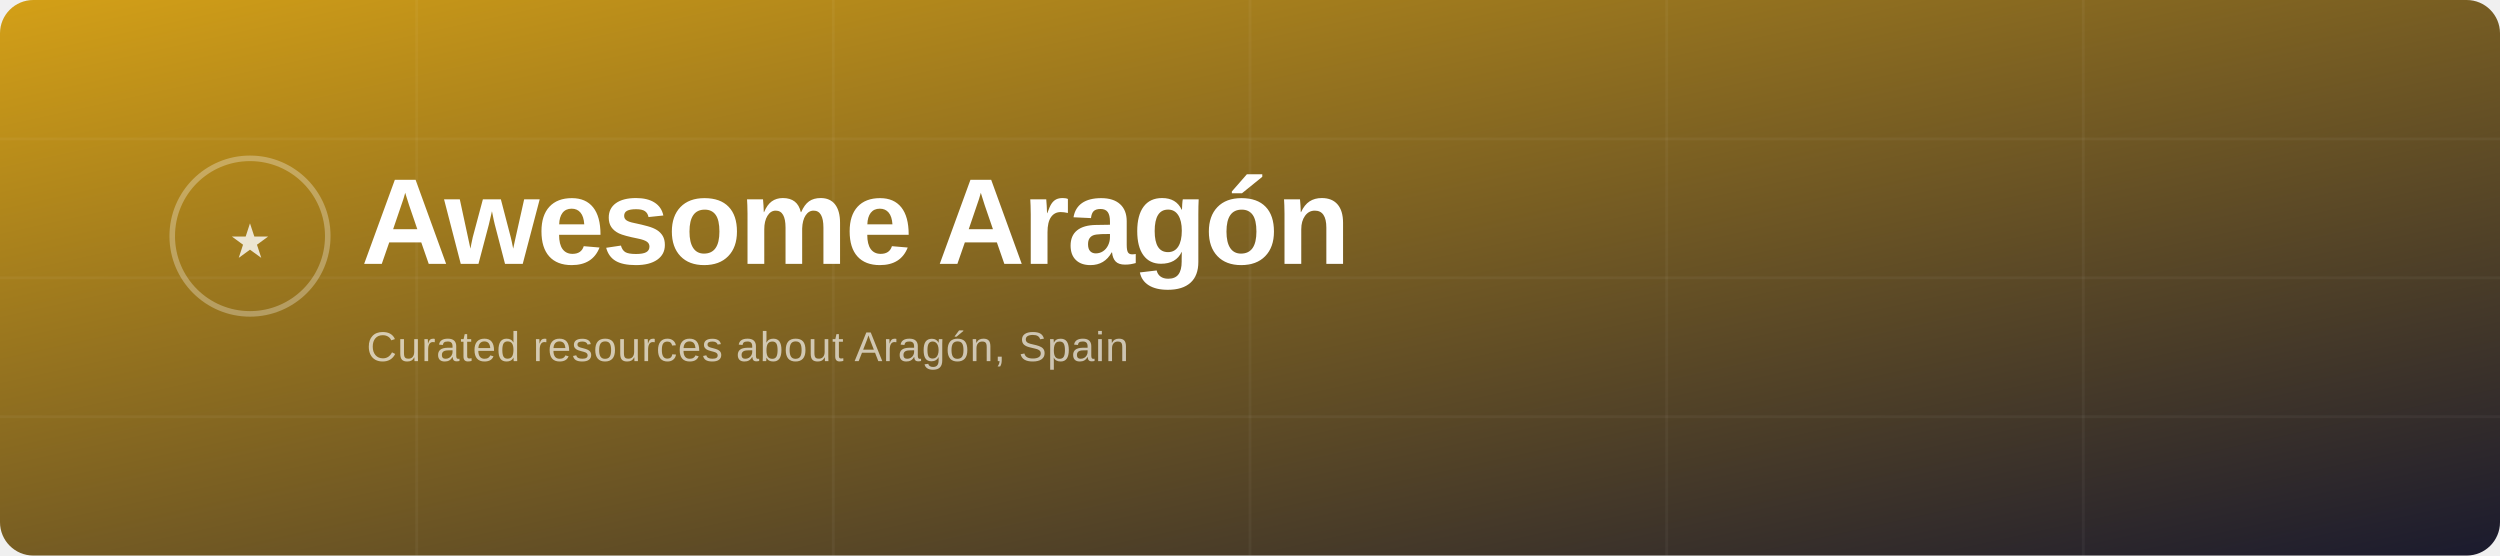
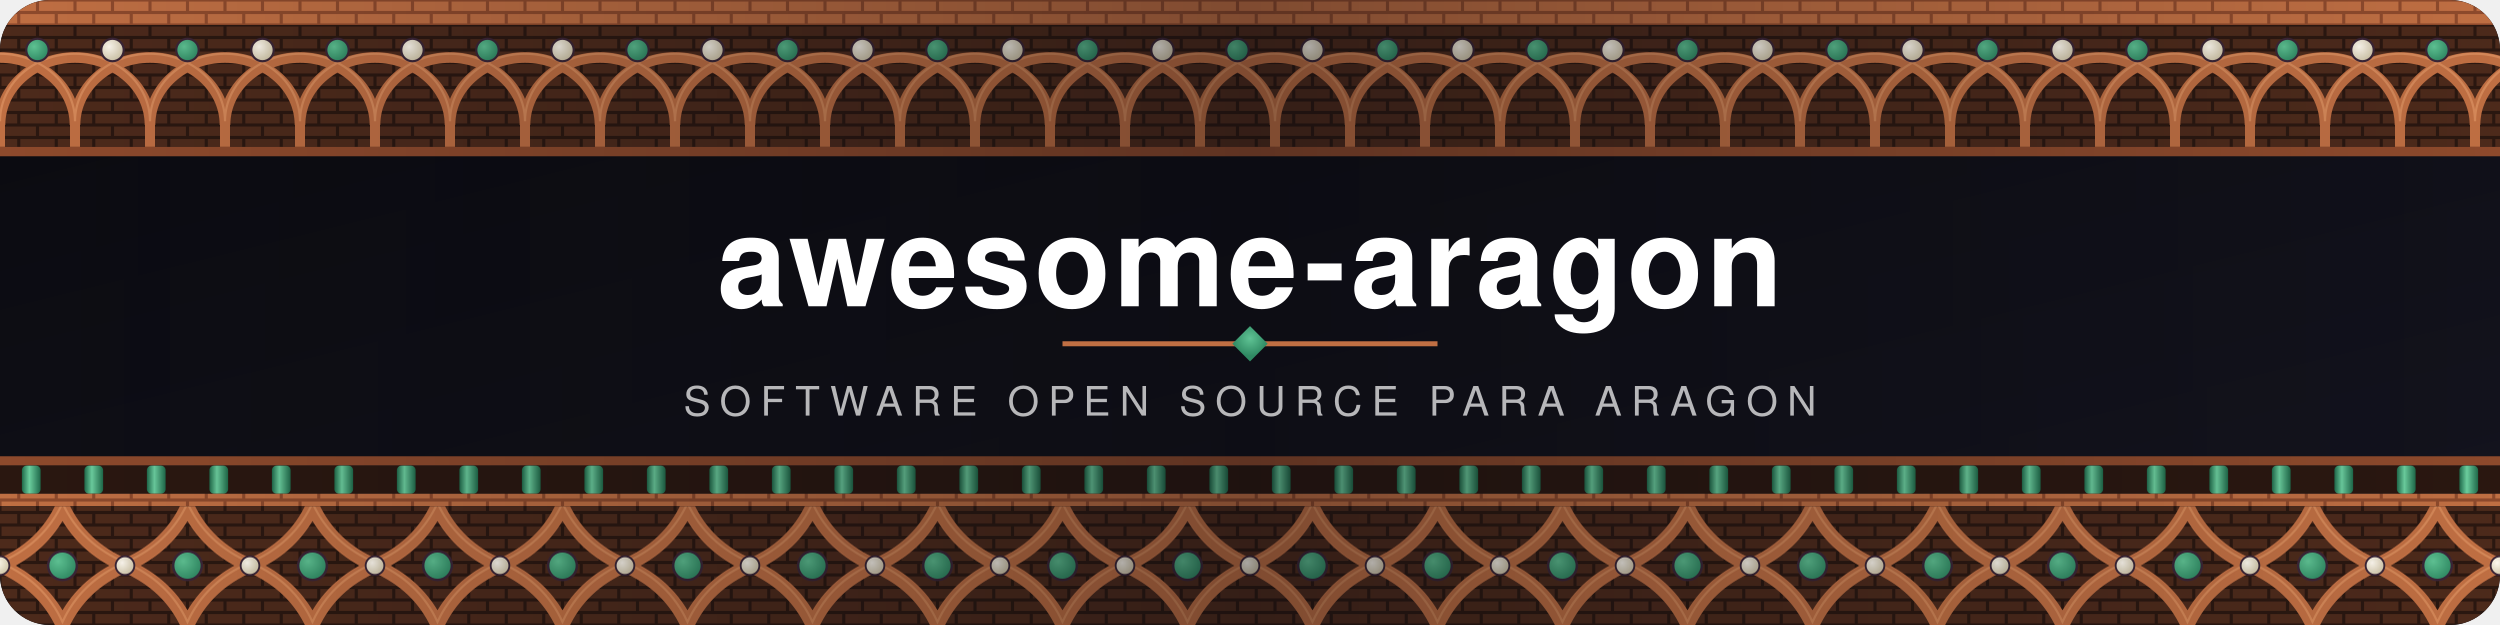
- <svg xmlns="http://www.w3.org/2000/svg" viewBox="0 0 900 200" width="900" height="200">
+ <svg xmlns="http://www.w3.org/2000/svg" viewBox="0 0 800 200" width="800" height="200">
  <defs>
-     <linearGradient id="bg" x1="0%" y1="0%" x2="100%" y2="100%">
-       <stop offset="0%" stop-color="#d4a017" />
-       <stop offset="100%" stop-color="#1a1a2e" />
+     <clipPath id="c-clip">
+       <rect width="800" height="200" rx="16" />
+     </clipPath>
+     <linearGradient id="c-bg" x1="0" y1="0" x2="1" y2="1">
+       <stop offset="0" stop-color="#0a0a0f" />
+       <stop offset="1" stop-color="#14141f" />
    </linearGradient>
+     <linearGradient id="c-fade" x1="0" y1="0" x2="1" y2="0">
+       <stop offset="0" stop-color="#0a0a0f" stop-opacity="0" />
+       <stop offset="0.5" stop-color="#0a0a0f" stop-opacity="0.35" />
+       <stop offset="1" stop-color="#0a0a0f" stop-opacity="0" />
+     </linearGradient>
+     <radialGradient id="c-glaze-g" cx="0.35" cy="0.35" r="0.7">
+       <stop offset="0" stop-color="#5fc394" />
+       <stop offset="1" stop-color="#2f8a63" />
+     </radialGradient>
+     <radialGradient id="c-glaze-w" cx="0.35" cy="0.35" r="0.7">
+       <stop offset="0" stop-color="#fffaf0" />
+       <stop offset="1" stop-color="#cfc4a6" />
+     </radialGradient>
+     <linearGradient id="c-col" x1="0" y1="0" x2="1" y2="0">
+       <stop offset="0" stop-color="#1f6a4a" />
+       <stop offset="0.4" stop-color="#6ccf9f" />
+       <stop offset="1" stop-color="#1f6a4a" />
+     </linearGradient>
+     <pattern id="c-bricks" width="24" height="8" patternUnits="userSpaceOnUse">
+       <rect width="24" height="8" fill="#8e4a2c" />
+       <rect x="0.5" y="0.5" width="11" height="3" fill="#c06f43" />
+       <rect x="12.5" y="0.5" width="11" height="3" fill="#c06f43" />
+       <rect x="-5.5" y="4.5" width="11" height="3" fill="#c06f43" />
+       <rect x="6.5" y="4.5" width="11" height="3" fill="#c06f43" />
+       <rect x="18.5" y="4.5" width="11" height="3" fill="#c06f43" />
+     </pattern>
+     <pattern id="c-wall" width="24" height="8" patternUnits="userSpaceOnUse">
+       <rect width="24" height="8" fill="#2a1710" />
+       <rect x="0.5" y="0.5" width="11" height="3" fill="#4d2a1b" />
+       <rect x="12.5" y="0.5" width="11" height="3" fill="#4d2a1b" />
+       <rect x="-5.5" y="4.5" width="11" height="3" fill="#4d2a1b" />
+       <rect x="6.5" y="4.5" width="11" height="3" fill="#4d2a1b" />
+       <rect x="18.5" y="4.5" width="11" height="3" fill="#4d2a1b" />
+     </pattern>
+     <pattern id="c-sebka" x="0" y="162" width="40" height="38" patternUnits="userSpaceOnUse">
+       <path d="M20,0 Q26,13 40,19 Q26,25 20,38 Q14,25 0,19 Q14,13 20,0 Z" fill="none" stroke="#c06f43" stroke-width="4.4" stroke-linejoin="round" />
+       <path d="M20,0 Q26,13 40,19 Q26,25 20,38 Q14,25 0,19 Q14,13 20,0 Z" fill="none" stroke="#e39a68" stroke-width="0.7" opacity="0.55" transform="translate(0,-1)" />
+       <circle cx="20" cy="19" r="4.6" fill="url(#c-glaze-g)" stroke="#3a2536" stroke-width="0.8" />
+       <circle cx="0" cy="19" r="3" fill="url(#c-glaze-w)" stroke="#3a2536" stroke-width="0.6" />
+       <circle cx="40" cy="19" r="3" fill="url(#c-glaze-w)" stroke="#3a2536" stroke-width="0.6" />
+     </pattern>
  </defs>
-   <rect width="900" height="200" rx="12" fill="url(#bg)" />
-   <g stroke="#ffffff" stroke-opacity="0.04" stroke-width="1">
-     <line x1="0" y1="50" x2="900" y2="50" />
-     <line x1="0" y1="100" x2="900" y2="100" />
-     <line x1="0" y1="150" x2="900" y2="150" />
-     <line x1="150" y1="0" x2="150" y2="200" />
-     <line x1="300" y1="0" x2="300" y2="200" />
-     <line x1="450" y1="0" x2="450" y2="200" />
-     <line x1="600" y1="0" x2="600" y2="200" />
-     <line x1="750" y1="0" x2="750" y2="200" />
+   <g clip-path="url(#c-clip)">
+     <rect width="800" height="200" fill="url(#c-bg)" />
+     <rect x="0" y="8" width="800" height="39" fill="url(#c-wall)" />
+     <rect x="0" y="0" width="800" height="8" fill="url(#c-bricks)" />
+     <path d="M-48,40 A24,21.6 0 0 1 0,40 M-24,40 A24,21.6 0 0 1 24,40 M0,40 A24,21.6 0 0 1 48,40 M24,40 A24,21.6 0 0 1 72,40 M48,40 A24,21.6 0 0 1 96,40 M72,40 A24,21.6 0 0 1 120,40 M96,40 A24,21.6 0 0 1 144,40 M120,40 A24,21.6 0 0 1 168,40 M144,40 A24,21.6 0 0 1 192,40 M168,40 A24,21.6 0 0 1 216,40 M192,40 A24,21.6 0 0 1 240,40 M216,40 A24,21.6 0 0 1 264,40 M240,40 A24,21.6 0 0 1 288,40 M264,40 A24,21.6 0 0 1 312,40 M288,40 A24,21.6 0 0 1 336,40 M312,40 A24,21.6 0 0 1 360,40 M336,40 A24,21.6 0 0 1 384,40 M360,40 A24,21.6 0 0 1 408,40 M384,40 A24,21.6 0 0 1 432,40 M408,40 A24,21.6 0 0 1 456,40 M432,40 A24,21.6 0 0 1 480,40 M456,40 A24,21.6 0 0 1 504,40 M480,40 A24,21.6 0 0 1 528,40 M504,40 A24,21.6 0 0 1 552,40 M528,40 A24,21.6 0 0 1 576,40 M552,40 A24,21.6 0 0 1 600,40 M576,40 A24,21.6 0 0 1 624,40 M600,40 A24,21.6 0 0 1 648,40 M624,40 A24,21.6 0 0 1 672,40 M648,40 A24,21.6 0 0 1 696,40 M672,40 A24,21.6 0 0 1 720,40 M696,40 A24,21.6 0 0 1 744,40 M720,40 A24,21.6 0 0 1 768,40 M744,40 A24,21.6 0 0 1 792,40 M768,40 A24,21.6 0 0 1 816,40 M792,40 A24,21.6 0 0 1 840,40 M816,40 A24,21.6 0 0 1 864,40" fill="none" stroke="#c06f43" stroke-width="3.4" />
+     <path d="M-48,40 A24,21.6 0 0 1 0,40 M-24,40 A24,21.6 0 0 1 24,40 M0,40 A24,21.6 0 0 1 48,40 M24,40 A24,21.6 0 0 1 72,40 M48,40 A24,21.6 0 0 1 96,40 M72,40 A24,21.6 0 0 1 120,40 M96,40 A24,21.6 0 0 1 144,40 M120,40 A24,21.6 0 0 1 168,40 M144,40 A24,21.6 0 0 1 192,40 M168,40 A24,21.6 0 0 1 216,40 M192,40 A24,21.6 0 0 1 240,40 M216,40 A24,21.6 0 0 1 264,40 M240,40 A24,21.6 0 0 1 288,40 M264,40 A24,21.6 0 0 1 312,40 M288,40 A24,21.6 0 0 1 336,40 M312,40 A24,21.6 0 0 1 360,40 M336,40 A24,21.6 0 0 1 384,40 M360,40 A24,21.6 0 0 1 408,40 M384,40 A24,21.6 0 0 1 432,40 M408,40 A24,21.6 0 0 1 456,40 M432,40 A24,21.6 0 0 1 480,40 M456,40 A24,21.6 0 0 1 504,40 M480,40 A24,21.6 0 0 1 528,40 M504,40 A24,21.6 0 0 1 552,40 M528,40 A24,21.6 0 0 1 576,40 M552,40 A24,21.6 0 0 1 600,40 M576,40 A24,21.6 0 0 1 624,40 M600,40 A24,21.6 0 0 1 648,40 M624,40 A24,21.6 0 0 1 672,40 M648,40 A24,21.6 0 0 1 696,40 M672,40 A24,21.6 0 0 1 720,40 M696,40 A24,21.6 0 0 1 744,40 M720,40 A24,21.6 0 0 1 768,40 M744,40 A24,21.6 0 0 1 792,40 M768,40 A24,21.6 0 0 1 816,40 M792,40 A24,21.6 0 0 1 840,40 M816,40 A24,21.6 0 0 1 864,40" fill="none" stroke="#e39a68" stroke-width="0.7" opacity="0.6" transform="translate(0,-1.2)" />
+     <g fill="#c06f43">
+       <rect x="-1.6" y="40" width="3.2" height="7" />
+       <rect x="22.4" y="40" width="3.2" height="7" />
+       <rect x="46.4" y="40" width="3.2" height="7" />
+       <rect x="70.4" y="40" width="3.2" height="7" />
+       <rect x="94.4" y="40" width="3.2" height="7" />
+       <rect x="118.4" y="40" width="3.2" height="7" />
+       <rect x="142.4" y="40" width="3.2" height="7" />
+       <rect x="166.4" y="40" width="3.2" height="7" />
+       <rect x="190.4" y="40" width="3.2" height="7" />
+       <rect x="214.4" y="40" width="3.2" height="7" />
+       <rect x="238.4" y="40" width="3.2" height="7" />
+       <rect x="262.4" y="40" width="3.2" height="7" />
+       <rect x="286.4" y="40" width="3.2" height="7" />
+       <rect x="310.4" y="40" width="3.2" height="7" />
+       <rect x="334.4" y="40" width="3.2" height="7" />
+       <rect x="358.4" y="40" width="3.2" height="7" />
+       <rect x="382.4" y="40" width="3.2" height="7" />
+       <rect x="406.4" y="40" width="3.2" height="7" />
+       <rect x="430.4" y="40" width="3.2" height="7" />
+       <rect x="454.4" y="40" width="3.2" height="7" />
+       <rect x="478.4" y="40" width="3.2" height="7" />
+       <rect x="502.4" y="40" width="3.2" height="7" />
+       <rect x="526.4" y="40" width="3.2" height="7" />
+       <rect x="550.4" y="40" width="3.2" height="7" />
+       <rect x="574.4" y="40" width="3.2" height="7" />
+       <rect x="598.4" y="40" width="3.2" height="7" />
+       <rect x="622.4" y="40" width="3.2" height="7" />
+       <rect x="646.4" y="40" width="3.2" height="7" />
+       <rect x="670.4" y="40" width="3.2" height="7" />
+       <rect x="694.4" y="40" width="3.2" height="7" />
+       <rect x="718.4" y="40" width="3.2" height="7" />
+       <rect x="742.4" y="40" width="3.2" height="7" />
+       <rect x="766.4" y="40" width="3.2" height="7" />
+       <rect x="790.4" y="40" width="3.2" height="7" />
+     </g>
+     <rect x="0" y="47" width="800" height="3" fill="#8e4a2c" />
+     <g>
+       <circle cx="12" cy="16" r="3.6" fill="url(#c-glaze-g)" stroke="#3a2536" stroke-width="0.7" />
+       <circle cx="36" cy="16" r="3.6" fill="url(#c-glaze-w)" stroke="#3a2536" stroke-width="0.7" />
+       <circle cx="60" cy="16" r="3.6" fill="url(#c-glaze-g)" stroke="#3a2536" stroke-width="0.7" />
+       <circle cx="84" cy="16" r="3.6" fill="url(#c-glaze-w)" stroke="#3a2536" stroke-width="0.7" />
+       <circle cx="108" cy="16" r="3.6" fill="url(#c-glaze-g)" stroke="#3a2536" stroke-width="0.7" />
+       <circle cx="132" cy="16" r="3.6" fill="url(#c-glaze-w)" stroke="#3a2536" stroke-width="0.7" />
+       <circle cx="156" cy="16" r="3.6" fill="url(#c-glaze-g)" stroke="#3a2536" stroke-width="0.7" />
+       <circle cx="180" cy="16" r="3.6" fill="url(#c-glaze-w)" stroke="#3a2536" stroke-width="0.7" />
+       <circle cx="204" cy="16" r="3.6" fill="url(#c-glaze-g)" stroke="#3a2536" stroke-width="0.7" />
+       <circle cx="228" cy="16" r="3.6" fill="url(#c-glaze-w)" stroke="#3a2536" stroke-width="0.7" />
+       <circle cx="252" cy="16" r="3.6" fill="url(#c-glaze-g)" stroke="#3a2536" stroke-width="0.7" />
+       <circle cx="276" cy="16" r="3.6" fill="url(#c-glaze-w)" stroke="#3a2536" stroke-width="0.7" />
+       <circle cx="300" cy="16" r="3.6" fill="url(#c-glaze-g)" stroke="#3a2536" stroke-width="0.7" />
+       <circle cx="324" cy="16" r="3.6" fill="url(#c-glaze-w)" stroke="#3a2536" stroke-width="0.7" />
+       <circle cx="348" cy="16" r="3.6" fill="url(#c-glaze-g)" stroke="#3a2536" stroke-width="0.7" />
+       <circle cx="372" cy="16" r="3.6" fill="url(#c-glaze-w)" stroke="#3a2536" stroke-width="0.7" />
+       <circle cx="396" cy="16" r="3.6" fill="url(#c-glaze-g)" stroke="#3a2536" stroke-width="0.7" />
+       <circle cx="420" cy="16" r="3.6" fill="url(#c-glaze-w)" stroke="#3a2536" stroke-width="0.7" />
+       <circle cx="444" cy="16" r="3.6" fill="url(#c-glaze-g)" stroke="#3a2536" stroke-width="0.7" />
+       <circle cx="468" cy="16" r="3.6" fill="url(#c-glaze-w)" stroke="#3a2536" stroke-width="0.7" />
+       <circle cx="492" cy="16" r="3.6" fill="url(#c-glaze-g)" stroke="#3a2536" stroke-width="0.7" />
+       <circle cx="516" cy="16" r="3.6" fill="url(#c-glaze-w)" stroke="#3a2536" stroke-width="0.7" />
+       <circle cx="540" cy="16" r="3.6" fill="url(#c-glaze-g)" stroke="#3a2536" stroke-width="0.7" />
+       <circle cx="564" cy="16" r="3.6" fill="url(#c-glaze-w)" stroke="#3a2536" stroke-width="0.7" />
+       <circle cx="588" cy="16" r="3.6" fill="url(#c-glaze-g)" stroke="#3a2536" stroke-width="0.7" />
+       <circle cx="612" cy="16" r="3.6" fill="url(#c-glaze-w)" stroke="#3a2536" stroke-width="0.7" />
+       <circle cx="636" cy="16" r="3.6" fill="url(#c-glaze-g)" stroke="#3a2536" stroke-width="0.7" />
+       <circle cx="660" cy="16" r="3.6" fill="url(#c-glaze-w)" stroke="#3a2536" stroke-width="0.7" />
+       <circle cx="684" cy="16" r="3.6" fill="url(#c-glaze-g)" stroke="#3a2536" stroke-width="0.7" />
+       <circle cx="708" cy="16" r="3.6" fill="url(#c-glaze-w)" stroke="#3a2536" stroke-width="0.7" />
+       <circle cx="732" cy="16" r="3.6" fill="url(#c-glaze-g)" stroke="#3a2536" stroke-width="0.7" />
+       <circle cx="756" cy="16" r="3.6" fill="url(#c-glaze-w)" stroke="#3a2536" stroke-width="0.7" />
+       <circle cx="780" cy="16" r="3.6" fill="url(#c-glaze-g)" stroke="#3a2536" stroke-width="0.7" />
+     </g>
+     <rect x="0" y="146" width="800" height="3" fill="#8e4a2c" />
+     <rect x="0" y="149" width="800" height="9" fill="#2a1710" />
+     <g>
+       <rect x="7" y="149" width="6" height="9" rx="1.5" fill="url(#c-col)" />
+       <rect x="27" y="149" width="6" height="9" rx="1.5" fill="url(#c-col)" />
+       <rect x="47" y="149" width="6" height="9" rx="1.5" fill="url(#c-col)" />
+       <rect x="67" y="149" width="6" height="9" rx="1.5" fill="url(#c-col)" />
+       <rect x="87" y="149" width="6" height="9" rx="1.5" fill="url(#c-col)" />
+       <rect x="107" y="149" width="6" height="9" rx="1.5" fill="url(#c-col)" />
+       <rect x="127" y="149" width="6" height="9" rx="1.5" fill="url(#c-col)" />
+       <rect x="147" y="149" width="6" height="9" rx="1.5" fill="url(#c-col)" />
+       <rect x="167" y="149" width="6" height="9" rx="1.5" fill="url(#c-col)" />
+       <rect x="187" y="149" width="6" height="9" rx="1.5" fill="url(#c-col)" />
+       <rect x="207" y="149" width="6" height="9" rx="1.5" fill="url(#c-col)" />
+       <rect x="227" y="149" width="6" height="9" rx="1.5" fill="url(#c-col)" />
+       <rect x="247" y="149" width="6" height="9" rx="1.5" fill="url(#c-col)" />
+       <rect x="267" y="149" width="6" height="9" rx="1.5" fill="url(#c-col)" />
+       <rect x="287" y="149" width="6" height="9" rx="1.5" fill="url(#c-col)" />
+       <rect x="307" y="149" width="6" height="9" rx="1.5" fill="url(#c-col)" />
+       <rect x="327" y="149" width="6" height="9" rx="1.5" fill="url(#c-col)" />
+       <rect x="347" y="149" width="6" height="9" rx="1.5" fill="url(#c-col)" />
+       <rect x="367" y="149" width="6" height="9" rx="1.5" fill="url(#c-col)" />
+       <rect x="387" y="149" width="6" height="9" rx="1.5" fill="url(#c-col)" />
+       <rect x="407" y="149" width="6" height="9" rx="1.5" fill="url(#c-col)" />
+       <rect x="427" y="149" width="6" height="9" rx="1.5" fill="url(#c-col)" />
+       <rect x="447" y="149" width="6" height="9" rx="1.5" fill="url(#c-col)" />
+       <rect x="467" y="149" width="6" height="9" rx="1.5" fill="url(#c-col)" />
+       <rect x="487" y="149" width="6" height="9" rx="1.5" fill="url(#c-col)" />
+       <rect x="507" y="149" width="6" height="9" rx="1.5" fill="url(#c-col)" />
+       <rect x="527" y="149" width="6" height="9" rx="1.5" fill="url(#c-col)" />
+       <rect x="547" y="149" width="6" height="9" rx="1.5" fill="url(#c-col)" />
+       <rect x="567" y="149" width="6" height="9" rx="1.5" fill="url(#c-col)" />
+       <rect x="587" y="149" width="6" height="9" rx="1.5" fill="url(#c-col)" />
+       <rect x="607" y="149" width="6" height="9" rx="1.5" fill="url(#c-col)" />
+       <rect x="627" y="149" width="6" height="9" rx="1.5" fill="url(#c-col)" />
+       <rect x="647" y="149" width="6" height="9" rx="1.5" fill="url(#c-col)" />
+       <rect x="667" y="149" width="6" height="9" rx="1.5" fill="url(#c-col)" />
+       <rect x="687" y="149" width="6" height="9" rx="1.5" fill="url(#c-col)" />
+       <rect x="707" y="149" width="6" height="9" rx="1.5" fill="url(#c-col)" />
+       <rect x="727" y="149" width="6" height="9" rx="1.5" fill="url(#c-col)" />
+       <rect x="747" y="149" width="6" height="9" rx="1.5" fill="url(#c-col)" />
+       <rect x="767" y="149" width="6" height="9" rx="1.5" fill="url(#c-col)" />
+       <rect x="787" y="149" width="6" height="9" rx="1.5" fill="url(#c-col)" />
+     </g>
+     <rect x="0" y="158" width="800" height="4" fill="url(#c-bricks)" />
+     <rect x="0" y="162" width="800" height="38" fill="url(#c-wall)" />
+     <rect x="0" y="162" width="800" height="38" fill="url(#c-sebka)" />
+     <rect x="0" y="0" width="800" height="200" fill="url(#c-fade)" />
+     <text x="400" y="98" text-anchor="middle" font-family="system-ui, -apple-system, 'Segoe UI', Helvetica, Arial, sans-serif" font-size="40" fill="#ffffff" font-weight="700" letter-spacing="1">awesome-aragon</text>
+     <g transform="translate(400,110)">
+       <rect x="-60" y="-0.8" width="120" height="1.6" fill="#c06f43" />
+       <rect x="-4" y="-4" width="8" height="8" transform="rotate(45)" fill="url(#c-glaze-g)" />
+     </g>
+     <text x="400" y="133" text-anchor="middle" font-family="system-ui, -apple-system, 'Segoe UI', Helvetica, Arial, sans-serif" font-size="13" fill="#ffffff" fill-opacity="0.7" font-weight="400" letter-spacing="3">SOFTWARE OPEN SOURCE PARA ARAGON</text>
  </g>
-   <g transform="translate(60, 55)">
-     <circle cx="30" cy="30" r="28" fill="none" stroke="#ffffff" stroke-width="2" opacity="0.3" />
-     <text x="30" y="38" text-anchor="middle" font-family="monospace" font-size="24" fill="#ffffff" opacity="0.8">★</text>
-   </g>
-   <text x="130" y="95" font-family="'Segoe UI', 'Helvetica Neue', Arial, sans-serif" font-size="44" font-weight="700" fill="#ffffff" letter-spacing="-1">Awesome Aragón</text>
-   <text x="132" y="130" font-family="'Segoe UI', 'Helvetica Neue', Arial, sans-serif" font-size="15" fill="#ffffff" opacity="0.65" letter-spacing="0.3">Curated resources about Aragón, Spain</text>
</svg>
